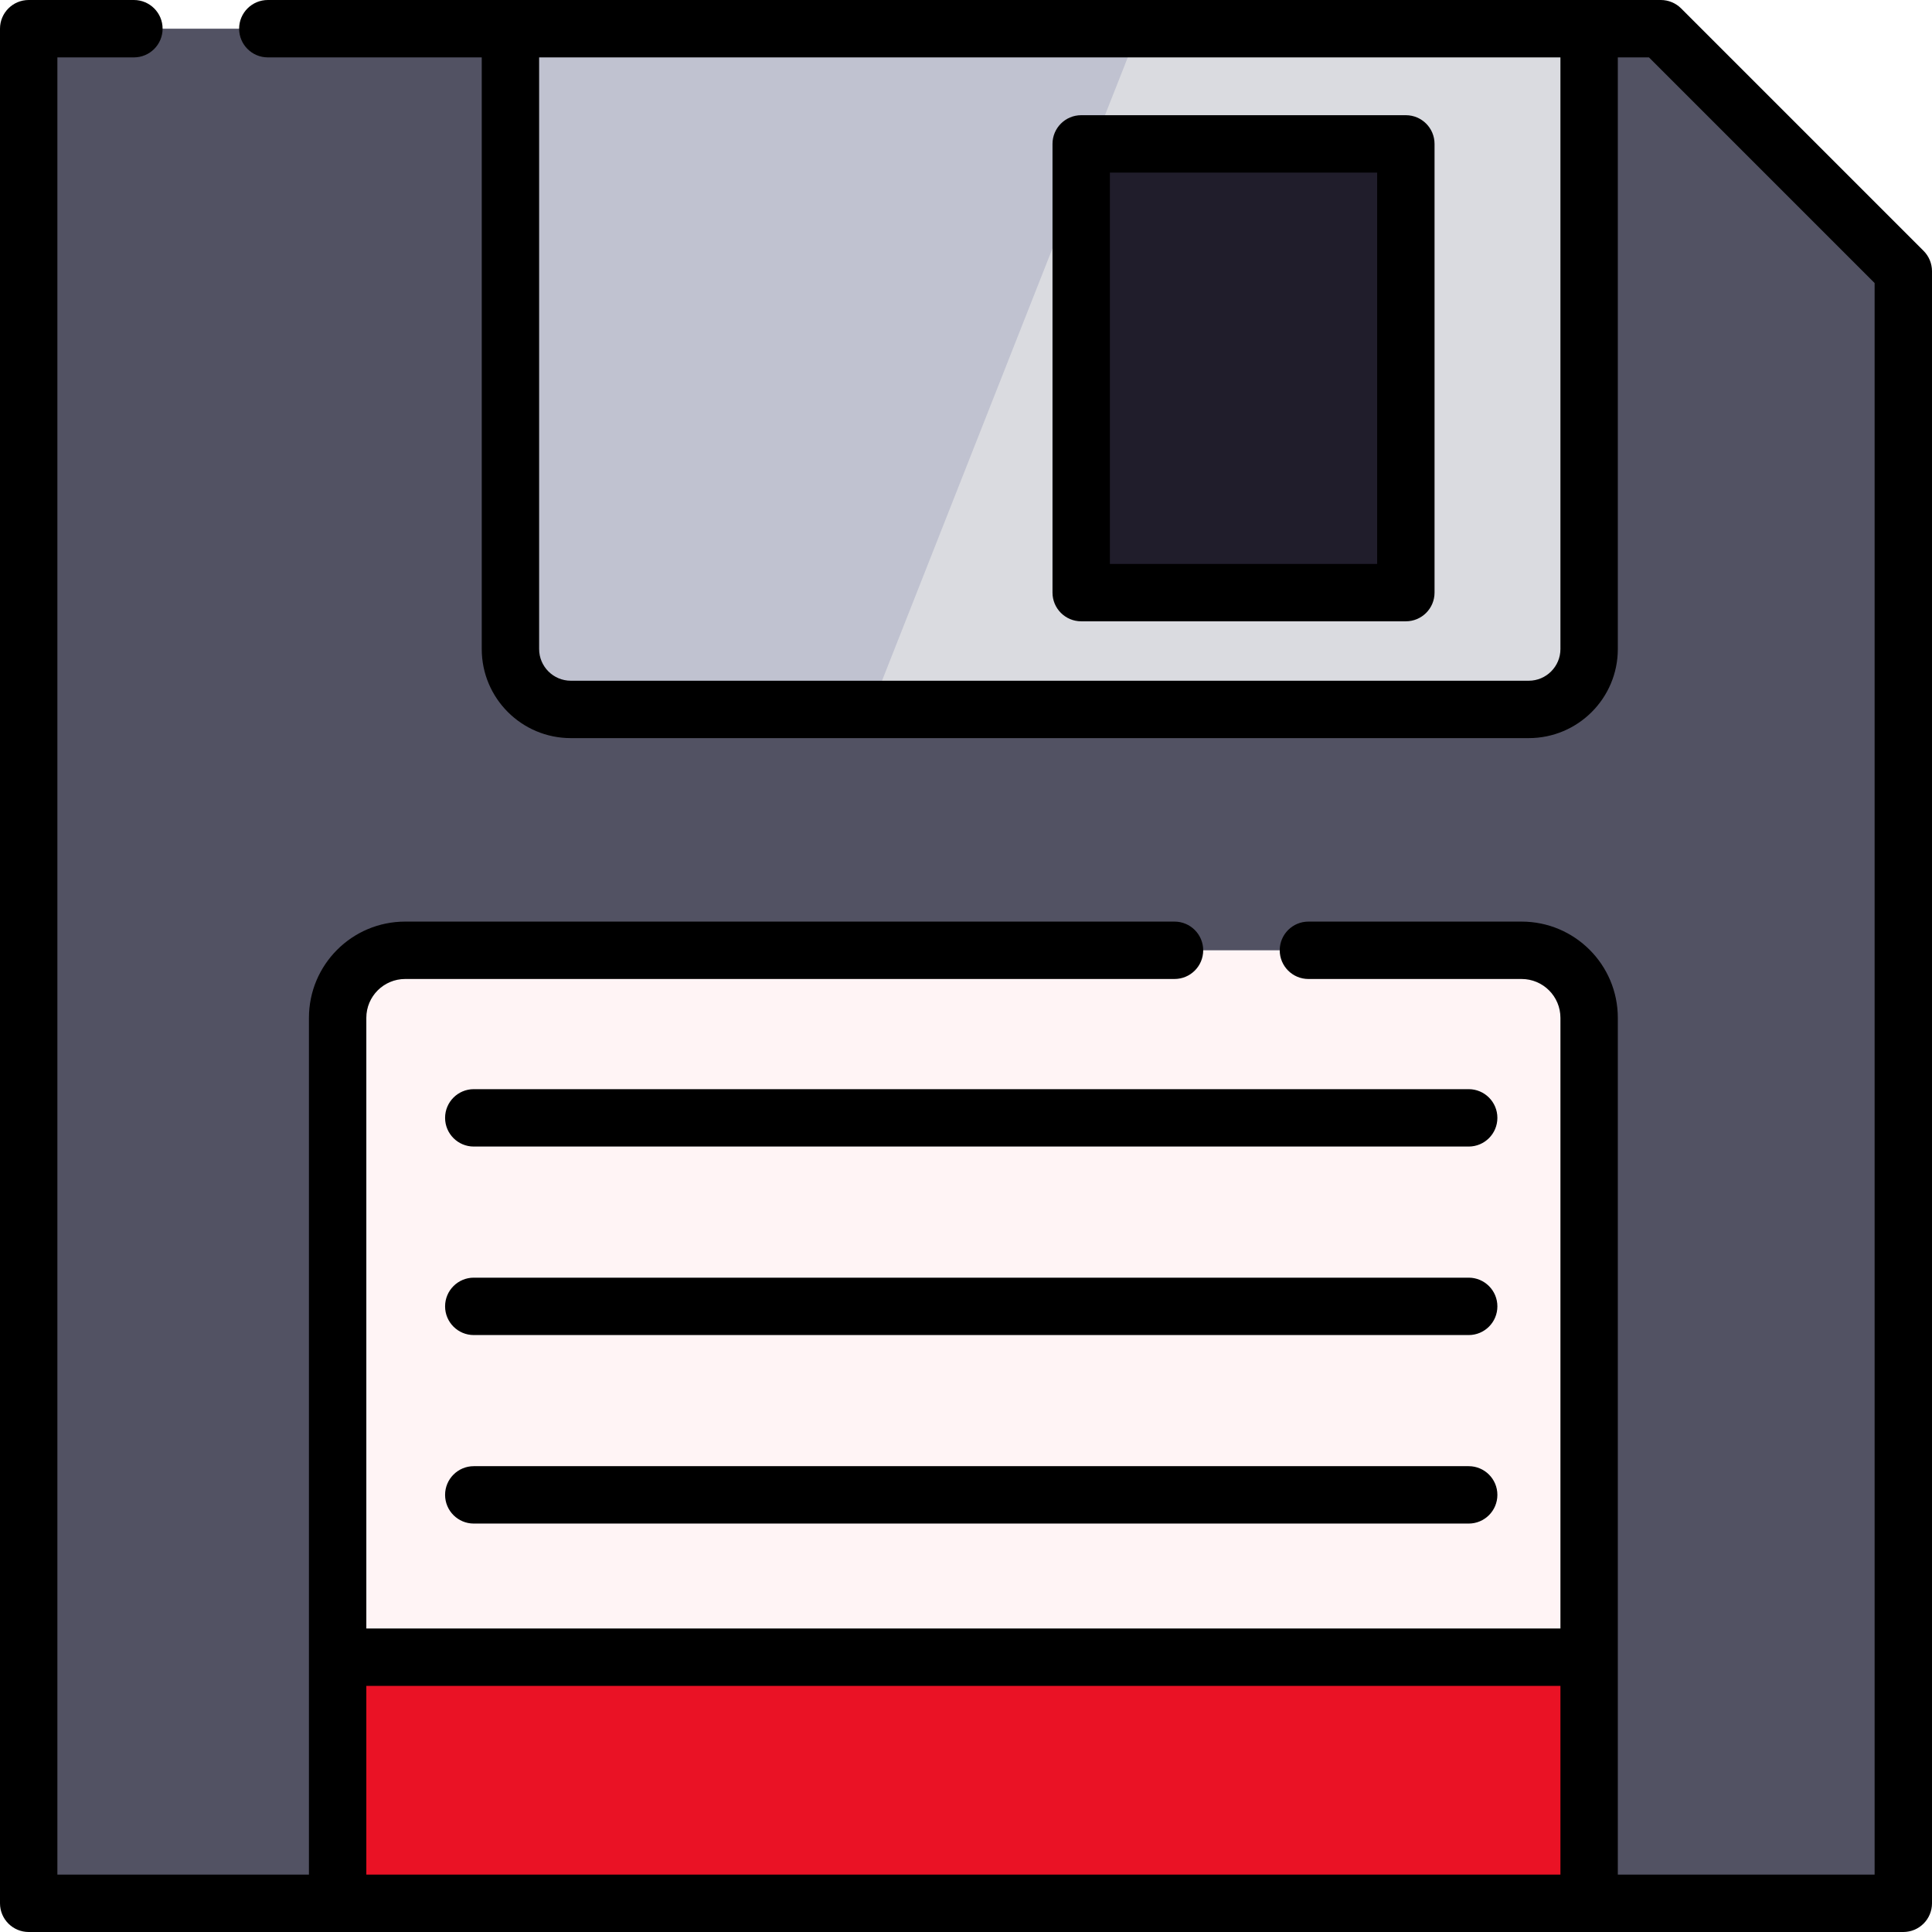
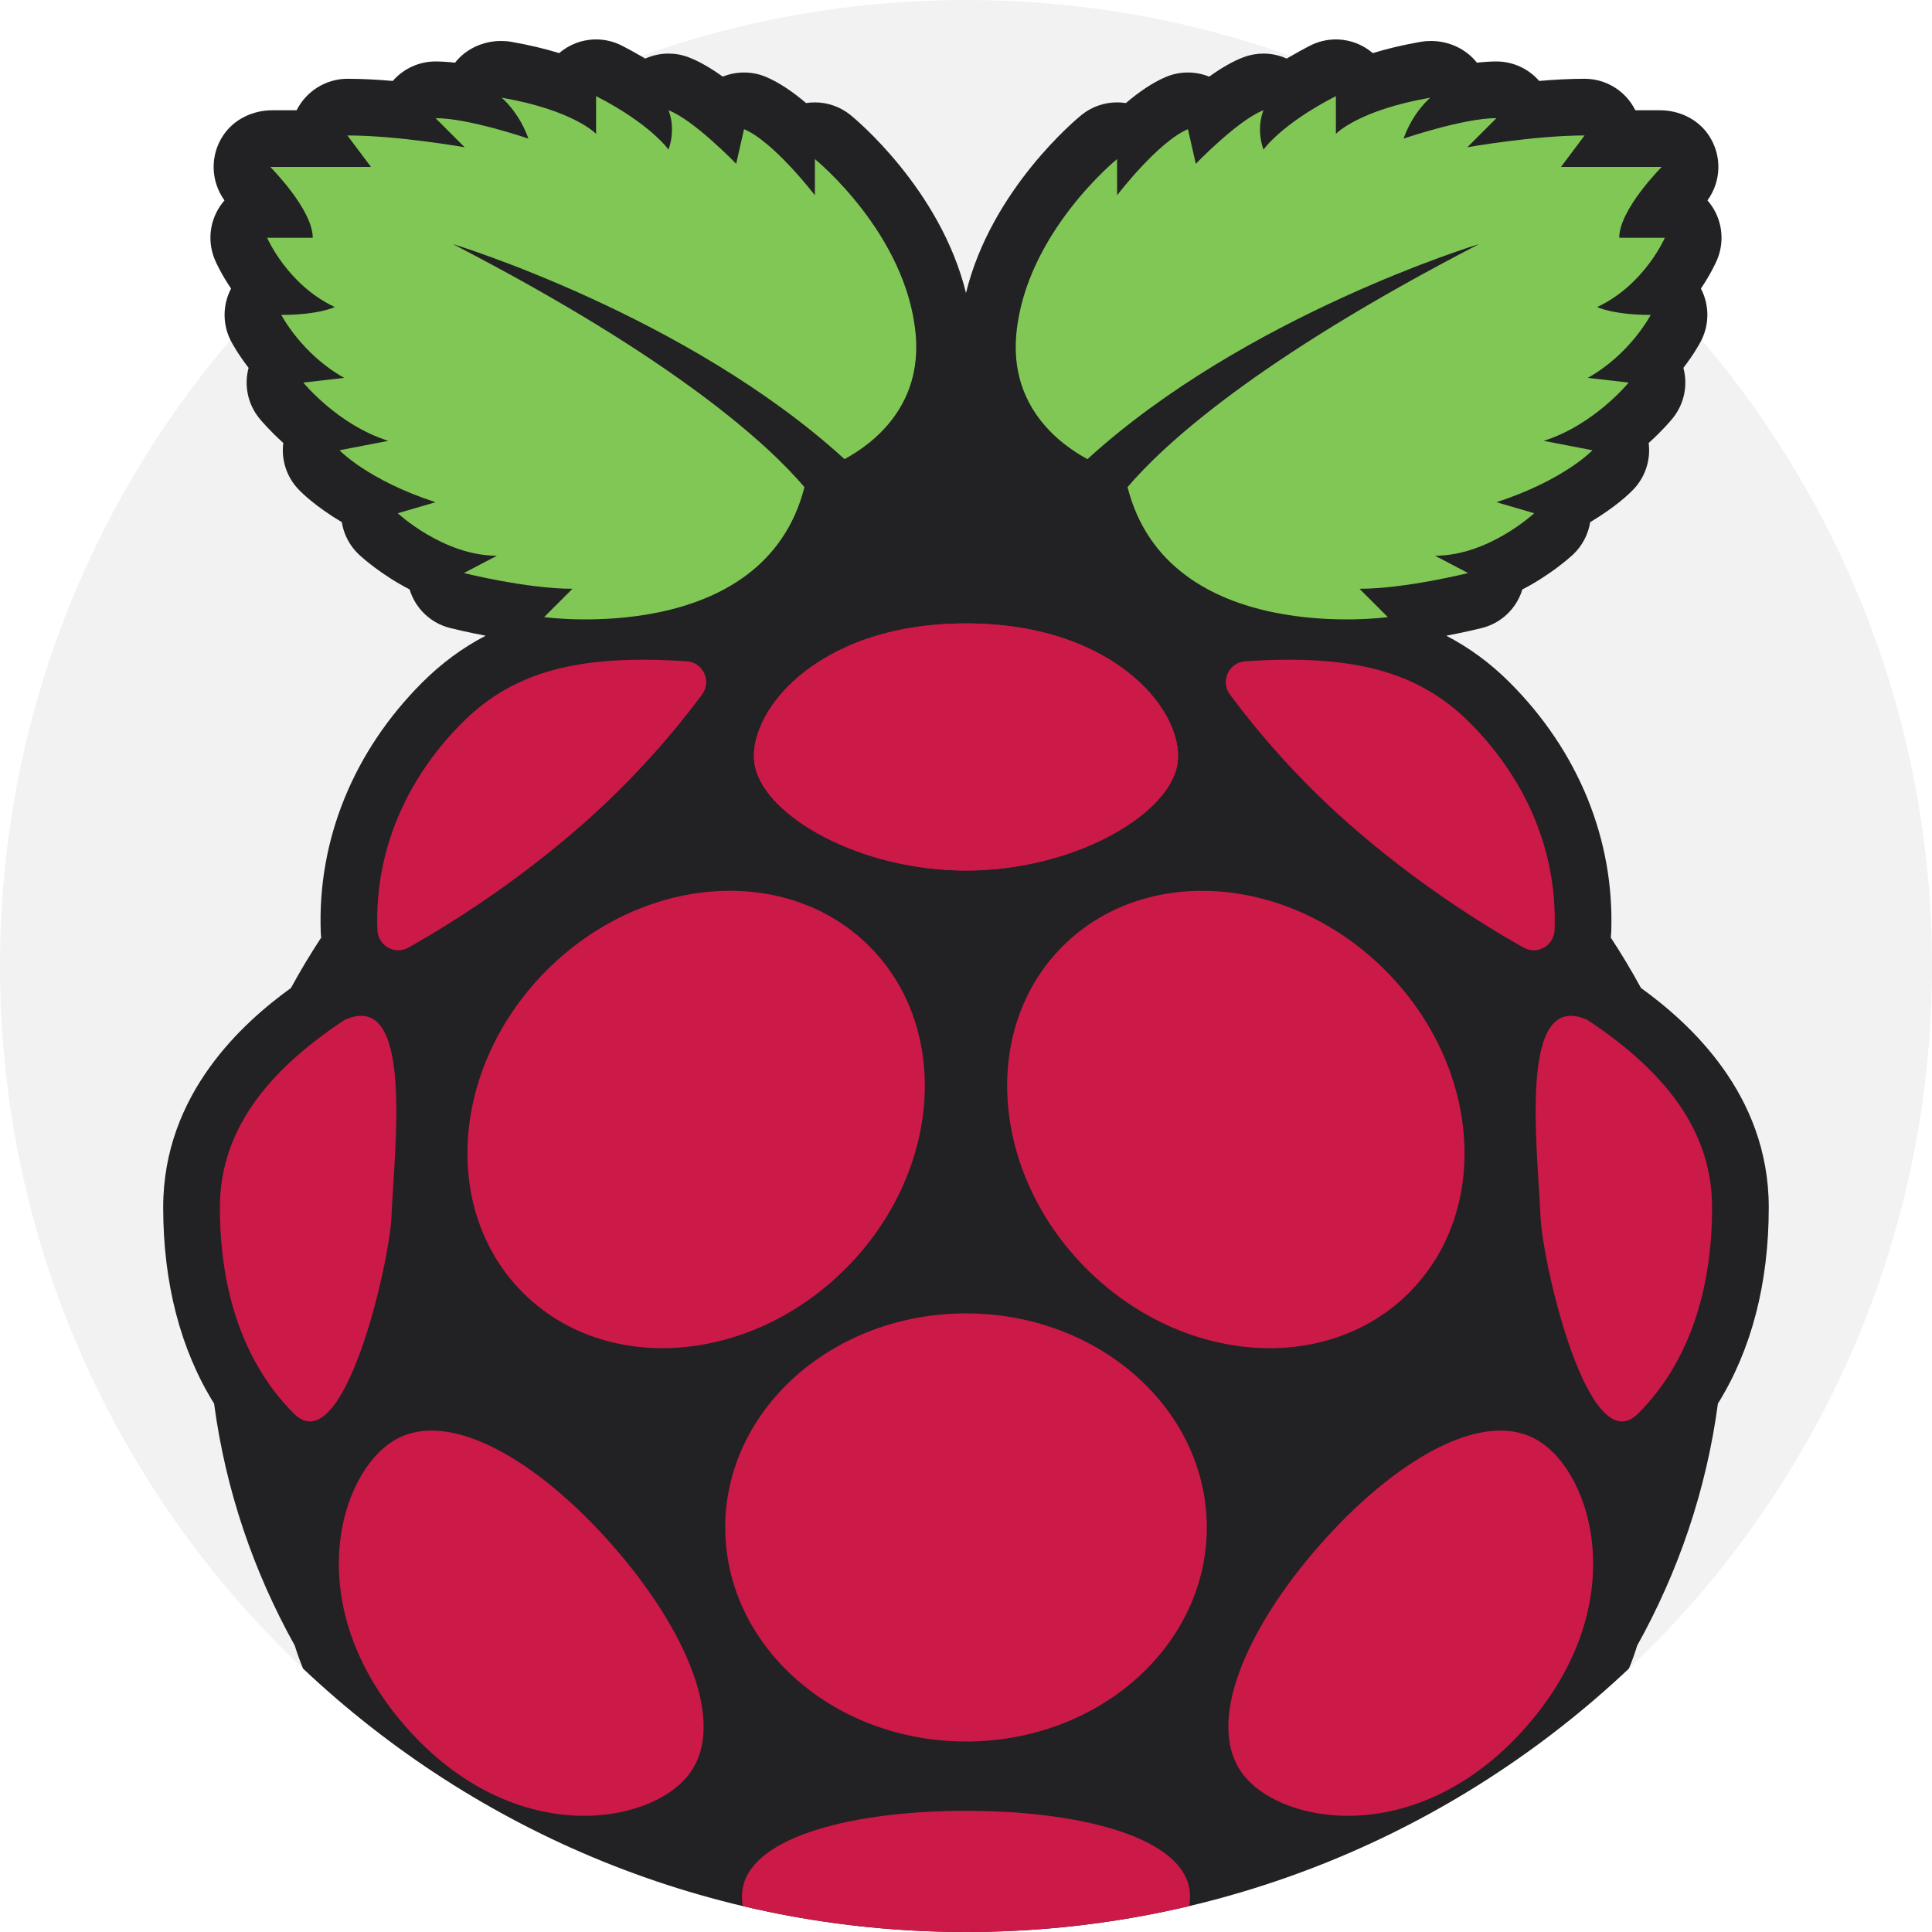
<svg xmlns="http://www.w3.org/2000/svg" version="1.1" id="Capa_1" x="0px" y="0px" viewBox="0 0 512 512" style="enable-background:new 0 0 512 512;" xml:space="preserve">
-   <polygon style="fill:#525263;" points="440.137,7.604 7.604,7.604 7.604,504.396 504.396,504.396 504.396,71.864 " />
-   <path style="fill:#C0C2D0;" d="M421.131,7.603v164.398c0,8.841-7.158,15.999-15.999,15.999H151.271  c-8.831,0-15.999-7.158-15.999-15.999V7.603H421.131z" />
-   <path style="fill:#DADBE0;" d="M421.131,7.603v164.398c0,8.841-7.158,15.999-15.999,15.999H230.748L301.87,7.603  C301.87,7.603,421.131,7.603,421.131,7.603z" />
-   <path style="fill:#FFF4F5;" d="M403.23,251.837H107.382c-9.888,0-17.905,8.016-17.905,17.905v234.654h331.657V269.742  C421.135,259.854,413.118,251.837,403.23,251.837z" />
-   <rect x="89.473" y="439.174" style="fill:#EA1225;" width="331.654" height="65.222" />
-   <rect x="286.527" y="38.133" style="fill:#201D2B;" width="86.036" height="118.916" />
-   <path d="M389.217,288.639h-263.66c-4.199,0-7.604,3.405-7.604,7.604c0,4.199,3.405,7.604,7.604,7.604h263.661  c4.2,0,7.604-3.405,7.604-7.604C396.822,292.044,393.418,288.639,389.217,288.639z" />
-   <path d="M389.217,338.596h-263.66c-4.199,0-7.604,3.405-7.604,7.604s3.405,7.604,7.604,7.604h263.661c4.2,0,7.604-3.405,7.604-7.604  S393.418,338.596,389.217,338.596z" />
-   <path d="M389.217,388.552h-263.66c-4.199,0-7.604,3.405-7.604,7.604c0,4.199,3.405,7.604,7.604,7.604h263.661  c4.2,0,7.604-3.405,7.604-7.604C396.822,391.957,393.418,388.552,389.217,388.552z" />
-   <path d="M509.774,66.487l-64.26-64.26C444.088,0.801,442.153,0,440.137,0h-19.002H135.271H70.974c-4.199,0-7.604,3.405-7.604,7.604  l0,0c0,4.199,3.405,7.604,7.604,7.604h56.693v156.791c0,13.038,10.57,23.609,23.609,23.609h253.855  c13.038,0,23.608-10.57,23.608-23.608V15.208h8.249l59.805,59.805v421.78h-68.053v-227.05c0-14.088-11.42-25.509-25.509-25.509  h-56.486c-4.199,0-7.604,3.405-7.604,7.604l0,0c0,4.199,3.405,7.604,7.604,7.604h56.486c5.689,0,10.301,4.612,10.301,10.301V431.57  H97.081V269.742c0-5.689,4.612-10.301,10.301-10.301h203.875c4.199,0,7.604-3.405,7.604-7.604l0,0c0-4.199-3.405-7.604-7.604-7.604  H107.382c-14.088,0-25.509,11.42-25.509,25.509v227.05H15.208V15.208h20.279c4.199,0,7.604-3.405,7.604-7.604l0,0  C43.091,3.405,39.687,0,35.487,0H7.604C3.405,0,0,3.405,0,7.604v496.792C0,508.595,3.405,512,7.604,512h81.873h331.657h83.261  c4.199,0,7.604-3.405,7.604-7.604V71.864C512,69.847,511.199,67.912,509.774,66.487z M413.531,171.999  c0,4.632-3.769,8.401-8.4,8.401H151.276c-4.632,0-8.401-3.769-8.401-8.401V15.208h270.655L413.531,171.999L413.531,171.999z   M97.081,496.792v-50.014h316.449v50.014H97.081z" />
-   <path d="M286.528,164.653h86.036c4.2,0,7.604-3.405,7.604-7.604V38.133c0-4.199-3.404-7.604-7.604-7.604h-86.036  c-4.2,0-7.604,3.405-7.604,7.604v118.916C278.924,161.249,282.329,164.653,286.528,164.653z M294.132,45.737h70.828v103.708h-70.828  L294.132,45.737L294.132,45.737z" />
+   <path style="fill:#F2F2F2;" d="M512,256c0,73.362-30.856,139.525-80.311,186.18c-32.12,30.323-72.077,52.423-116.506,62.945  C296.187,509.618,276.365,512,256,512c-20.376,0-40.187-2.382-59.183-6.875c-44.439-10.522-84.396-32.622-116.517-62.945  C30.856,395.515,0,329.362,0,256c0-63.3,22.977-121.25,61.053-165.93c28.776-33.782,66.184-59.988,108.805-75.212  C196.775,5.235,225.771,0,256,0s59.225,5.235,86.141,14.858c42.621,15.224,80.018,41.42,108.795,75.201  C489.023,134.74,512,192.69,512,256z" />
+   <path style="fill:#222123;" d="M468.741,319.969c0,20.135-4.618,37.794-13.479,51.994c-3.062,22.904-10.459,44.523-21.389,64.125  c-0.616,1.996-1.337,4.023-2.184,6.092C385.839,485.47,324.023,512,256,512c-68.033,0-129.849-26.53-175.7-69.82  c-0.836-2.069-1.567-4.096-2.184-6.092c-10.93-19.602-18.328-41.221-21.379-64.125c-8.861-14.2-13.49-31.859-13.49-51.994  c0-30.208,21.347-49.089,33.865-58.149c2.476-4.556,5.151-9.007,8.004-13.343c-0.063-0.502-0.094-1.003-0.115-1.515  c-0.878-24.398,8.673-47.877,26.885-66.09c5.12-5.11,10.668-9.206,16.823-12.403c-4.963-0.94-8.61-1.829-9.425-2.038  c-5.183-1.296-9.226-5.224-10.731-10.219c-7.492-3.887-12.466-8.359-13.385-9.206c-2.487-2.32-4.075-5.381-4.587-8.631  c-6.907-4.117-10.522-7.68-11.515-8.725c-3.135-3.312-4.566-7.826-3.992-12.257c-3.615-3.26-5.831-5.893-6.343-6.52  c-3.072-3.772-4.096-8.756-2.853-13.385c-2.811-3.657-4.336-6.468-4.671-7.105c-0.052-0.104-0.104-0.209-0.157-0.313  c-2.111-4.305-2.038-9.362,0.188-13.594c-2.581-3.814-3.929-6.771-4.232-7.492c-2.017-4.639-1.557-9.989,1.223-14.211  c0.387-0.596,0.815-1.149,1.264-1.672c-3.626-4.995-3.95-11.891-0.272-17.324c2.863-4.221,7.816-6.552,12.915-6.552h6.468  l0.021-0.042c2.581-5.078,7.784-8.307,13.479-8.307c3.856,0,7.983,0.23,11.985,0.575c2.8-3.218,6.907-5.162,11.327-5.162  c1.63,0,3.375,0.125,5.172,0.324c2.863-3.657,7.44-5.757,12.184-5.757c0.909,0,1.829,0.073,2.738,0.23  c4.827,0.846,9.028,1.87,12.675,2.988c0.606-0.522,1.264-1.003,1.954-1.421c2.403-1.463,5.11-2.205,7.826-2.205  c2.351,0,4.712,0.554,6.865,1.661c1.797,0.92,3.469,1.839,5.026,2.748c0.387,0.219,0.763,0.449,1.139,0.669  c1.933-0.867,4.033-1.327,6.165-1.327c1.766,0,3.553,0.313,5.266,0.961c2.957,1.108,6.092,2.988,9.112,5.151  c1.808-0.731,3.72-1.097,5.642-1.097c1.975,0,3.96,0.387,5.82,1.17c3.615,1.526,7.252,4.065,10.616,6.928  c0.773-0.115,1.546-0.178,2.33-0.178c3.375,0,6.729,1.139,9.456,3.354c1.066,0.867,23.845,19.613,30.595,47.156  c6.74-27.544,29.518-46.289,30.584-47.156c2.727-2.215,6.081-3.354,9.456-3.354c0.784,0,1.567,0.063,2.341,0.178  c3.354-2.863,6.99-5.402,10.606-6.928c1.87-0.784,3.845-1.17,5.831-1.17c1.912,0,3.824,0.366,5.632,1.097  c3.02-2.163,6.154-4.044,9.112-5.151c1.724-0.648,3.511-0.961,5.277-0.961c2.121,0,4.221,0.46,6.154,1.327  c0.376-0.23,0.752-0.449,1.149-0.669c1.557-0.909,3.229-1.829,5.015-2.748c2.163-1.108,4.514-1.661,6.865-1.661  c2.717,0,5.434,0.742,7.826,2.205c0.7,0.418,1.348,0.899,1.964,1.421c3.636-1.118,7.837-2.142,12.664-2.988  c0.919-0.157,1.829-0.23,2.738-0.23c4.744,0,9.32,2.1,12.184,5.757c1.797-0.199,3.542-0.324,5.172-0.324  c4.43,0,8.526,1.944,11.337,5.162c4.012-0.345,8.161-0.575,12.027-0.575c5.705,0,10.919,3.229,13.448,8.349c0.01,0,0.01,0,0.01,0  h6.541c5.099,0,10.041,2.351,12.884,6.593c3.647,5.444,3.312,12.319-0.324,17.283c0.46,0.522,0.888,1.076,1.275,1.672  c2.769,4.221,3.229,9.571,1.223,14.211c-0.313,0.721-1.661,3.678-4.232,7.492c2.215,4.232,2.299,9.279,0.178,13.584  c-0.052,0.115-0.105,0.219-0.157,0.324c-0.334,0.637-1.849,3.448-4.66,7.105c1.243,4.629,0.209,9.613-2.863,13.385  c-0.502,0.627-2.717,3.26-6.343,6.52c0.575,4.43-0.857,8.944-3.992,12.257c-0.982,1.045-4.608,4.608-11.504,8.725  c-0.522,3.25-2.111,6.311-4.598,8.631c-0.919,0.846-5.883,5.319-13.375,9.206c-1.515,4.995-5.548,8.923-10.742,10.219  c-0.815,0.209-4.462,1.097-9.425,2.038c6.154,3.197,11.713,7.293,16.823,12.403c18.213,18.213,27.763,41.691,26.896,66.09  c-0.021,0.512-0.063,1.014-0.115,1.515c2.842,4.336,5.517,8.788,7.993,13.343C447.394,270.879,468.741,289.761,468.741,319.969z" />
+   <path style="fill:#81C756;" d="M120.008,64.679c0,0,61.914,18.788,103.797,56.993c7.48-4.035,20.649-13.958,18.844-33.215  c-2.503-26.697-26.697-46.304-26.697-46.304v9.594c0,0-10.846-14.183-18.772-17.52l-2.086,9.177c0,0-11.263-11.68-17.938-14.183  c0,0,2.086,4.588,0,10.429c0,0-4.588-6.675-19.189-14.183v10.011c0,0-5.84-6.257-25.028-9.594c0,0,4.588,3.754,7.092,10.846  c0,0-15.851-5.423-24.612-5.423l7.718,7.718c0,0-17.729-3.128-31.077-3.128l6.257,8.342H71.619c0,0,11.263,11.263,11.263,18.772  H70.785c0,0,5.423,12.515,17.938,18.355c0,0-4.171,2.086-14.183,2.086c0,0,5.423,10.429,16.686,16.686l-10.846,1.252  c0,0,9.177,11.263,22.526,15.434l-12.932,2.503c0,0,7.509,7.926,25.445,13.765l-10.011,2.92c0,0,12.097,11.263,26.28,11.263  l-8.76,4.588c0,0,16.686,4.171,28.783,4.171l-7.509,7.509c0,0,58.173,8.047,68.983-34.449  C203.874,118.139,179.522,95.452,120.008,64.679z" />
+   <g>
+     <path style="fill:#CB1948;" d="M255.997,230.703c27.949,0,52.977-14.183,55.898-27.532c2.921-13.349-15.434-37.96-55.898-37.96   s-58.817,24.612-55.898,37.96C203.019,216.521,228.048,230.703,255.997,230.703z" />
+     <path style="fill:#CB1948;" d="M315.183,505.125C296.187,509.618,276.365,512,256,512c-20.376,0-40.187-2.382-59.183-6.875   c-0.293-1.881-0.251-3.657,0.125-5.277c3.082-13.343,29.529-19.968,59.058-19.968s55.965,6.625,59.058,19.968   C315.434,501.457,315.476,503.244,315.183,505.125z" />
+     <path style="fill:#CB1948;" d="M162.297,409.506c-19.489-22.183-43.204-36.546-57.858-27.779   c-14.655,8.769-25.12,43.776,3.096,75.892s64.28,26.243,74.862,12.84C192.978,457.055,181.786,431.689,162.297,409.506z" />
+   </g>
+   <path style="fill:#CB1948;" d="M182.007,175.247c4.35,0.292,6.66,5.297,4.062,8.797c-7.323,9.862-17.874,22.296-31.855,34.562  c-17.252,15.131-34.376,25.974-45.98,32.528c-3.636,2.054-8.075-0.539-8.225-4.712c-0.827-23.059,9.416-41.843,22.502-54.929  C136.335,177.667,153.949,173.369,182.007,175.247z" />
+   <g>
+     <path style="fill:#CB1948;" d="M91.225,270.332c-17.52,11.68-32.954,27.114-32.954,49.64s6.466,41.506,19.605,54.646   c13.14,13.14,25.318-39.64,25.863-52.144C104.554,303.805,109.787,261.78,91.225,270.332z" />
+     <ellipse style="fill:#CB1948;" cx="256" cy="404.793" rx="63.812" ry="56.728" />
+     <ellipse transform="matrix(-0.7071 -0.7071 0.7071 -0.7071 105.1524 636.8993)" style="fill:#CB1948;" cx="184.482" cy="296.672" rx="55.964" ry="64.919" />
+   </g>
+   <path style="fill:#81C756;" d="M391.986,64.679c0,0-61.914,18.788-103.797,56.993c-7.48-4.035-20.649-13.958-18.844-33.215  c2.503-26.697,26.697-46.304,26.697-46.304v9.594c0,0,10.846-14.183,18.772-17.52l2.086,9.177c0,0,11.263-11.68,17.938-14.183  c0,0-2.086,4.588,0,10.429c0,0,4.588-6.675,19.189-14.183v10.011c0,0,5.84-6.257,25.028-9.594c0,0-4.588,3.754-7.092,10.846  c0,0,15.851-5.423,24.612-5.423l-7.718,7.718c0,0,17.729-3.128,31.077-3.128l-6.257,8.342h26.697c0,0-11.263,11.263-11.263,18.772  h12.097c0,0-5.423,12.515-17.938,18.355c0,0,4.171,2.086,14.183,2.086c0,0-5.423,10.429-16.686,16.686l10.846,1.252  c0,0-9.177,11.263-22.526,15.434l12.932,2.503c0,0-7.509,7.926-25.446,13.765l10.011,2.92c0,0-12.097,11.263-26.28,11.263  l8.76,4.588c0,0-16.686,4.171-28.783,4.171l7.509,7.509c0,0-58.173,8.047-68.983-34.449  C308.12,118.139,332.472,95.452,391.986,64.679z" />
+   <g>
+     <path style="fill:#CB1948;" d="M255.997,230.703c-27.949,0-52.977-14.183-55.898-27.532c-2.92-13.349,15.434-37.96,55.898-37.96   s58.817,24.612,55.898,37.96C308.974,216.521,283.946,230.703,255.997,230.703z" />
+     <path style="fill:#CB1948;" d="M349.697,409.506c19.489-22.183,43.204-36.546,57.858-27.779   c14.655,8.769,25.12,43.776-3.096,75.892s-64.28,26.243-74.862,12.84C319.016,457.055,330.208,431.689,349.697,409.506z" />
+   </g>
+   <path style="fill:#CB1948;" d="M329.987,175.247c-4.35,0.292-6.66,5.297-4.061,8.797c7.323,9.862,17.874,22.296,31.855,34.562  c17.252,15.131,34.376,25.974,45.98,32.528c3.636,2.054,8.075-0.539,8.225-4.712c0.827-23.059-9.417-41.843-22.502-54.929  C375.659,177.667,358.045,173.369,329.987,175.247z" />
+   <g>
+     <path style="fill:#CB1948;" d="M420.769,270.332c17.52,11.68,32.954,27.114,32.954,49.64s-6.466,41.506-19.605,54.646   c-13.14,13.14-25.318-39.64-25.863-52.144C407.44,303.805,402.206,261.78,420.769,270.332z" />
+     <ellipse transform="matrix(-0.7071 0.7071 -0.7071 -0.7071 768.8735 274.8859)" style="fill:#CB1948;" cx="327.506" cy="296.682" rx="55.964" ry="64.919" />
+   </g>
  <g>
</g>
  <g>
</g>
  <g>
</g>
  <g>
</g>
  <g>
</g>
  <g>
</g>
  <g>
</g>
  <g>
</g>
  <g>
</g>
  <g>
</g>
  <g>
</g>
  <g>
</g>
  <g>
</g>
  <g>
</g>
  <g>
</g>
</svg>
